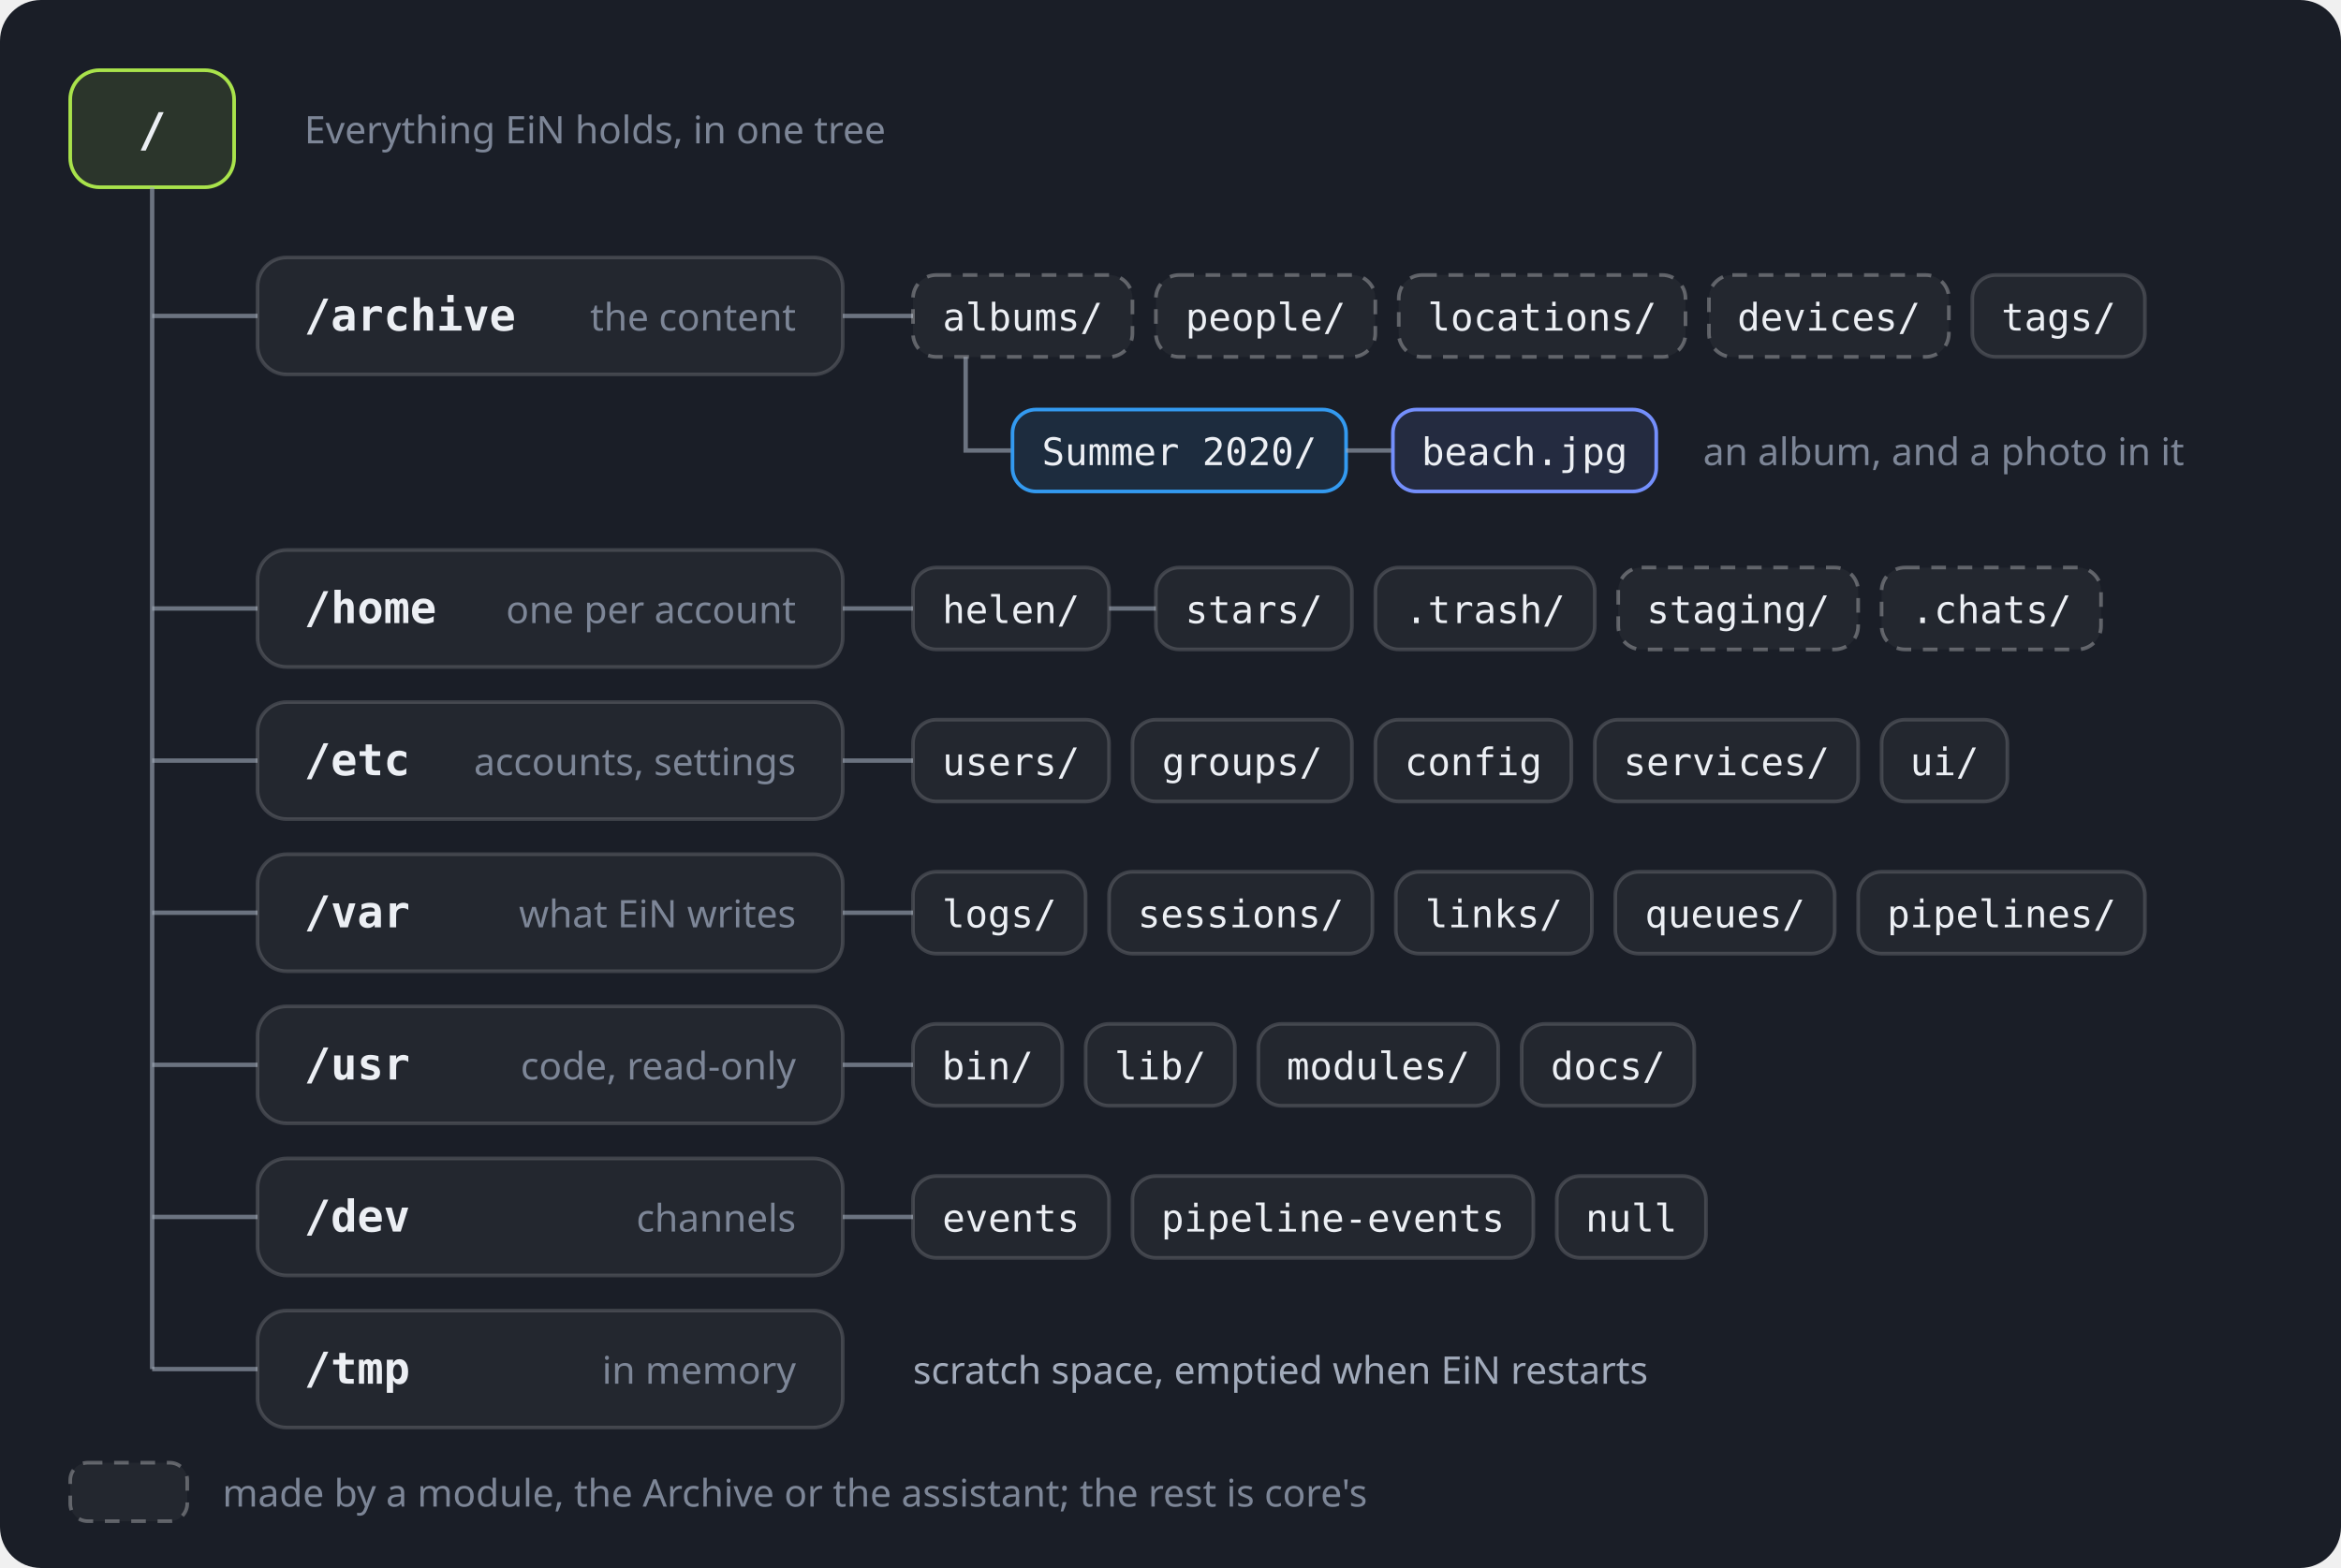
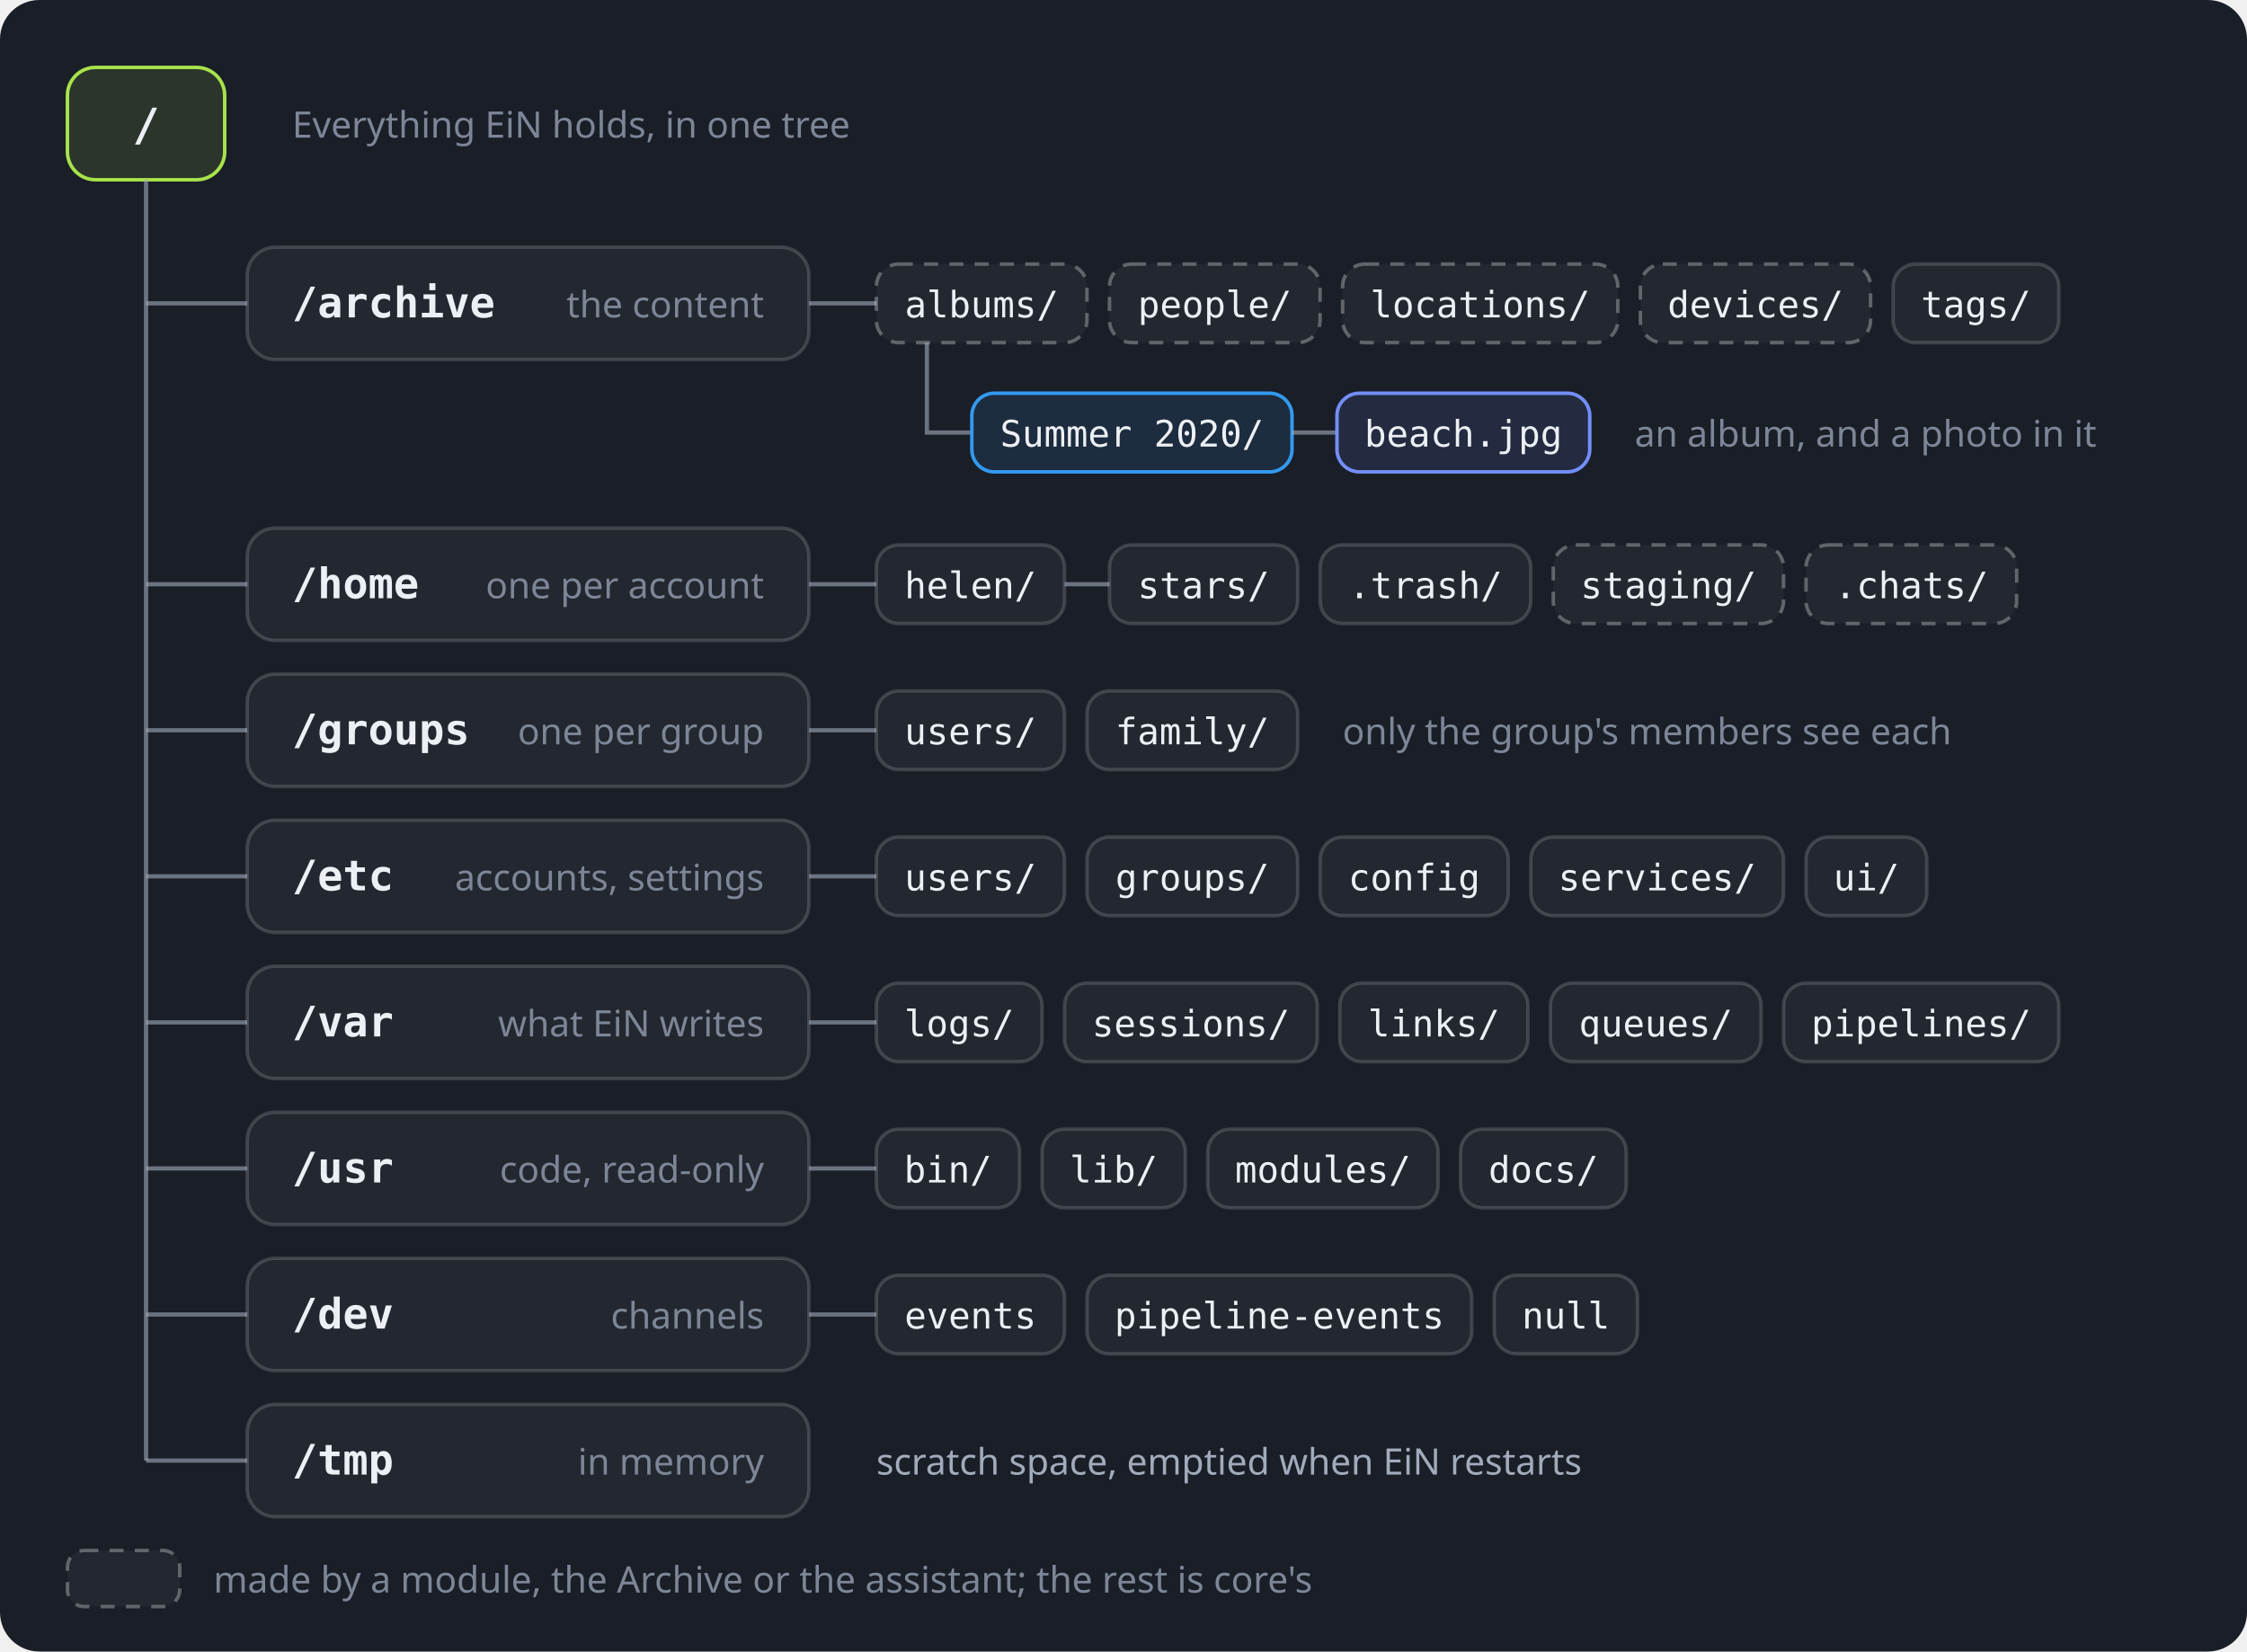
- <svg xmlns="http://www.w3.org/2000/svg" viewBox="0 0 800 536" width="800" height="536">
-   <rect width="800" height="536" rx="14" fill="#1a1e27" />
+ <svg xmlns="http://www.w3.org/2000/svg" viewBox="0 0 800 588" width="800" height="588">
+   <rect width="800" height="588" rx="14" fill="#1a1e27" />
  <rect x="24" y="24" width="56" height="40" rx="10" fill="#a9e34b" fill-opacity="0.12" stroke="#a9e34b" stroke-width="1.25" />
  <text x="52" y="50" text-anchor="middle" font-family="Fragment Mono, ui-monospace, monospace" font-size="16" font-weight="600" fill="#eceff4">/</text>
  <text x="104" y="49" font-family="Familjen Grotesk, ui-sans-serif, system-ui, sans-serif" font-size="13" fill="#7d8697">Everything EiN holds, in one tree</text>
-   <line x1="52" y1="64" x2="52" y2="468" stroke="#a2abbb" stroke-opacity="0.6" stroke-width="1.5" />
+   <line x1="52" y1="64" x2="52" y2="520" stroke="#a2abbb" stroke-opacity="0.6" stroke-width="1.5" />
  <line x1="52" y1="108" x2="88" y2="108" stroke="#a2abbb" stroke-opacity="0.6" stroke-width="1.5" />
  <rect x="88" y="88" width="200" height="40" rx="10" fill="#ffffff" fill-opacity="0.04" stroke="#ffffff" stroke-opacity="0.16" stroke-width="1.25" />
  <text x="104" y="113" font-family="Fragment Mono, ui-monospace, monospace" font-size="15" font-weight="600" fill="#eceff4">/archive</text>
  <text x="272" y="113" text-anchor="end" font-family="Familjen Grotesk, ui-sans-serif, system-ui, sans-serif" font-size="13" fill="#7d8697">the content</text>
  <line x1="288" y1="108" x2="312" y2="108" stroke="#a2abbb" stroke-opacity="0.6" stroke-width="1.5" />
  <rect x="312" y="94" width="75" height="28" rx="8" fill="#ffffff" fill-opacity="0.04" stroke="#ffffff" stroke-opacity="0.3" stroke-width="1.25" stroke-dasharray="5 4" />
  <text x="349.5" y="113" text-anchor="middle" font-family="Fragment Mono, ui-monospace, monospace" font-size="13" fill="#eceff4">albums/</text>
  <rect x="395" y="94" width="75" height="28" rx="8" fill="#ffffff" fill-opacity="0.04" stroke="#ffffff" stroke-opacity="0.3" stroke-width="1.25" stroke-dasharray="5 4" />
  <text x="432.5" y="113" text-anchor="middle" font-family="Fragment Mono, ui-monospace, monospace" font-size="13" fill="#eceff4">people/</text>
  <rect x="478" y="94" width="98" height="28" rx="8" fill="#ffffff" fill-opacity="0.04" stroke="#ffffff" stroke-opacity="0.3" stroke-width="1.25" stroke-dasharray="5 4" />
  <text x="527" y="113" text-anchor="middle" font-family="Fragment Mono, ui-monospace, monospace" font-size="13" fill="#eceff4">locations/</text>
  <rect x="584" y="94" width="82" height="28" rx="8" fill="#ffffff" fill-opacity="0.04" stroke="#ffffff" stroke-opacity="0.3" stroke-width="1.25" stroke-dasharray="5 4" />
  <text x="625" y="113" text-anchor="middle" font-family="Fragment Mono, ui-monospace, monospace" font-size="13" fill="#eceff4">devices/</text>
  <rect x="674" y="94" width="59" height="28" rx="8" fill="#ffffff" fill-opacity="0.04" stroke="#ffffff" stroke-opacity="0.16" stroke-width="1.25" />
  <text x="703.5" y="113" text-anchor="middle" font-family="Fragment Mono, ui-monospace, monospace" font-size="13" fill="#eceff4">tags/</text>
  <path d="M330,122 L330,154 L346,154" fill="none" stroke="#a2abbb" stroke-opacity="0.6" stroke-width="1.5" />
  <rect x="346" y="140" width="114" height="28" rx="8" fill="#339af0" fill-opacity="0.12" stroke="#339af0" stroke-width="1.25" />
  <text x="403" y="159" text-anchor="middle" font-family="Fragment Mono, ui-monospace, monospace" font-size="13" fill="#eceff4">Summer 2020/</text>
  <line x1="460" y1="154" x2="476" y2="154" stroke="#a2abbb" stroke-opacity="0.6" stroke-width="1.5" />
  <rect x="476" y="140" width="90" height="28" rx="8" fill="#748ffc" fill-opacity="0.12" stroke="#748ffc" stroke-width="1.25" />
  <text x="521" y="159" text-anchor="middle" font-family="Fragment Mono, ui-monospace, monospace" font-size="13" fill="#eceff4">beach.jpg</text>
  <text x="582" y="159" font-family="Familjen Grotesk, ui-sans-serif, system-ui, sans-serif" font-size="13" fill="#7d8697">an album, and a photo in it</text>
  <line x1="52" y1="208" x2="88" y2="208" stroke="#a2abbb" stroke-opacity="0.6" stroke-width="1.5" />
  <rect x="88" y="188" width="200" height="40" rx="10" fill="#ffffff" fill-opacity="0.04" stroke="#ffffff" stroke-opacity="0.16" stroke-width="1.25" />
  <text x="104" y="213" font-family="Fragment Mono, ui-monospace, monospace" font-size="15" font-weight="600" fill="#eceff4">/home</text>
  <text x="272" y="213" text-anchor="end" font-family="Familjen Grotesk, ui-sans-serif, system-ui, sans-serif" font-size="13" fill="#7d8697">one per account</text>
  <line x1="288" y1="208" x2="312" y2="208" stroke="#a2abbb" stroke-opacity="0.6" stroke-width="1.5" />
  <rect x="312" y="194" width="67" height="28" rx="8" fill="#ffffff" fill-opacity="0.04" stroke="#ffffff" stroke-opacity="0.16" stroke-width="1.25" />
  <text x="345.5" y="213" text-anchor="middle" font-family="Fragment Mono, ui-monospace, monospace" font-size="13" fill="#eceff4">helen/</text>
  <line x1="379" y1="208" x2="395" y2="208" stroke="#a2abbb" stroke-opacity="0.6" stroke-width="1.5" />
  <rect x="395" y="194" width="67" height="28" rx="8" fill="#ffffff" fill-opacity="0.04" stroke="#ffffff" stroke-opacity="0.16" stroke-width="1.25" />
  <text x="428.5" y="213" text-anchor="middle" font-family="Fragment Mono, ui-monospace, monospace" font-size="13" fill="#eceff4">stars/</text>
  <rect x="470" y="194" width="75" height="28" rx="8" fill="#ffffff" fill-opacity="0.04" stroke="#ffffff" stroke-opacity="0.16" stroke-width="1.25" />
  <text x="507.5" y="213" text-anchor="middle" font-family="Fragment Mono, ui-monospace, monospace" font-size="13" fill="#eceff4">.trash/</text>
  <rect x="553" y="194" width="82" height="28" rx="8" fill="#ffffff" fill-opacity="0.04" stroke="#ffffff" stroke-opacity="0.3" stroke-width="1.25" stroke-dasharray="5 4" />
  <text x="594" y="213" text-anchor="middle" font-family="Fragment Mono, ui-monospace, monospace" font-size="13" fill="#eceff4">staging/</text>
  <rect x="643" y="194" width="75" height="28" rx="8" fill="#ffffff" fill-opacity="0.04" stroke="#ffffff" stroke-opacity="0.3" stroke-width="1.25" stroke-dasharray="5 4" />
  <text x="680.5" y="213" text-anchor="middle" font-family="Fragment Mono, ui-monospace, monospace" font-size="13" fill="#eceff4">.chats/</text>
  <line x1="52" y1="260" x2="88" y2="260" stroke="#a2abbb" stroke-opacity="0.6" stroke-width="1.5" />
  <rect x="88" y="240" width="200" height="40" rx="10" fill="#ffffff" fill-opacity="0.04" stroke="#ffffff" stroke-opacity="0.16" stroke-width="1.25" />
-   <text x="104" y="265" font-family="Fragment Mono, ui-monospace, monospace" font-size="15" font-weight="600" fill="#eceff4">/etc</text>
-   <text x="272" y="265" text-anchor="end" font-family="Familjen Grotesk, ui-sans-serif, system-ui, sans-serif" font-size="13" fill="#7d8697">accounts, settings</text>
+   <text x="104" y="265" font-family="Fragment Mono, ui-monospace, monospace" font-size="15" font-weight="600" fill="#eceff4">/groups</text>
+   <text x="272" y="265" text-anchor="end" font-family="Familjen Grotesk, ui-sans-serif, system-ui, sans-serif" font-size="13" fill="#7d8697">one per group</text>
  <line x1="288" y1="260" x2="312" y2="260" stroke="#a2abbb" stroke-opacity="0.6" stroke-width="1.5" />
  <rect x="312" y="246" width="67" height="28" rx="8" fill="#ffffff" fill-opacity="0.04" stroke="#ffffff" stroke-opacity="0.16" stroke-width="1.25" />
  <text x="345.5" y="265" text-anchor="middle" font-family="Fragment Mono, ui-monospace, monospace" font-size="13" fill="#eceff4">users/</text>
  <rect x="387" y="246" width="75" height="28" rx="8" fill="#ffffff" fill-opacity="0.04" stroke="#ffffff" stroke-opacity="0.16" stroke-width="1.25" />
-   <text x="424.5" y="265" text-anchor="middle" font-family="Fragment Mono, ui-monospace, monospace" font-size="13" fill="#eceff4">groups/</text>
-   <rect x="470" y="246" width="67" height="28" rx="8" fill="#ffffff" fill-opacity="0.04" stroke="#ffffff" stroke-opacity="0.16" stroke-width="1.25" />
-   <text x="503.5" y="265" text-anchor="middle" font-family="Fragment Mono, ui-monospace, monospace" font-size="13" fill="#eceff4">config</text>
-   <rect x="545" y="246" width="90" height="28" rx="8" fill="#ffffff" fill-opacity="0.04" stroke="#ffffff" stroke-opacity="0.16" stroke-width="1.25" />
-   <text x="590" y="265" text-anchor="middle" font-family="Fragment Mono, ui-monospace, monospace" font-size="13" fill="#eceff4">services/</text>
-   <rect x="643" y="246" width="43" height="28" rx="8" fill="#ffffff" fill-opacity="0.04" stroke="#ffffff" stroke-opacity="0.16" stroke-width="1.25" />
-   <text x="664.5" y="265" text-anchor="middle" font-family="Fragment Mono, ui-monospace, monospace" font-size="13" fill="#eceff4">ui/</text>
+   <text x="424.5" y="265" text-anchor="middle" font-family="Fragment Mono, ui-monospace, monospace" font-size="13" fill="#eceff4">family/</text>
+   <text x="478" y="265" font-family="Familjen Grotesk, ui-sans-serif, system-ui, sans-serif" font-size="13" fill="#7d8697">only the group's members see each</text>
  <line x1="52" y1="312" x2="88" y2="312" stroke="#a2abbb" stroke-opacity="0.6" stroke-width="1.5" />
  <rect x="88" y="292" width="200" height="40" rx="10" fill="#ffffff" fill-opacity="0.04" stroke="#ffffff" stroke-opacity="0.16" stroke-width="1.25" />
-   <text x="104" y="317" font-family="Fragment Mono, ui-monospace, monospace" font-size="15" font-weight="600" fill="#eceff4">/var</text>
-   <text x="272" y="317" text-anchor="end" font-family="Familjen Grotesk, ui-sans-serif, system-ui, sans-serif" font-size="13" fill="#7d8697">what EiN writes</text>
+   <text x="104" y="317" font-family="Fragment Mono, ui-monospace, monospace" font-size="15" font-weight="600" fill="#eceff4">/etc</text>
+   <text x="272" y="317" text-anchor="end" font-family="Familjen Grotesk, ui-sans-serif, system-ui, sans-serif" font-size="13" fill="#7d8697">accounts, settings</text>
  <line x1="288" y1="312" x2="312" y2="312" stroke="#a2abbb" stroke-opacity="0.6" stroke-width="1.5" />
-   <rect x="312" y="298" width="59" height="28" rx="8" fill="#ffffff" fill-opacity="0.04" stroke="#ffffff" stroke-opacity="0.16" stroke-width="1.25" />
-   <text x="341.5" y="317" text-anchor="middle" font-family="Fragment Mono, ui-monospace, monospace" font-size="13" fill="#eceff4">logs/</text>
-   <rect x="379" y="298" width="90" height="28" rx="8" fill="#ffffff" fill-opacity="0.04" stroke="#ffffff" stroke-opacity="0.16" stroke-width="1.25" />
-   <text x="424" y="317" text-anchor="middle" font-family="Fragment Mono, ui-monospace, monospace" font-size="13" fill="#eceff4">sessions/</text>
-   <rect x="477" y="298" width="67" height="28" rx="8" fill="#ffffff" fill-opacity="0.04" stroke="#ffffff" stroke-opacity="0.16" stroke-width="1.25" />
-   <text x="510.5" y="317" text-anchor="middle" font-family="Fragment Mono, ui-monospace, monospace" font-size="13" fill="#eceff4">links/</text>
-   <rect x="552" y="298" width="75" height="28" rx="8" fill="#ffffff" fill-opacity="0.04" stroke="#ffffff" stroke-opacity="0.16" stroke-width="1.25" />
-   <text x="589.5" y="317" text-anchor="middle" font-family="Fragment Mono, ui-monospace, monospace" font-size="13" fill="#eceff4">queues/</text>
-   <rect x="635" y="298" width="98" height="28" rx="8" fill="#ffffff" fill-opacity="0.04" stroke="#ffffff" stroke-opacity="0.16" stroke-width="1.25" />
-   <text x="684" y="317" text-anchor="middle" font-family="Fragment Mono, ui-monospace, monospace" font-size="13" fill="#eceff4">pipelines/</text>
+   <rect x="312" y="298" width="67" height="28" rx="8" fill="#ffffff" fill-opacity="0.04" stroke="#ffffff" stroke-opacity="0.16" stroke-width="1.25" />
+   <text x="345.5" y="317" text-anchor="middle" font-family="Fragment Mono, ui-monospace, monospace" font-size="13" fill="#eceff4">users/</text>
+   <rect x="387" y="298" width="75" height="28" rx="8" fill="#ffffff" fill-opacity="0.04" stroke="#ffffff" stroke-opacity="0.16" stroke-width="1.25" />
+   <text x="424.5" y="317" text-anchor="middle" font-family="Fragment Mono, ui-monospace, monospace" font-size="13" fill="#eceff4">groups/</text>
+   <rect x="470" y="298" width="67" height="28" rx="8" fill="#ffffff" fill-opacity="0.04" stroke="#ffffff" stroke-opacity="0.16" stroke-width="1.25" />
+   <text x="503.5" y="317" text-anchor="middle" font-family="Fragment Mono, ui-monospace, monospace" font-size="13" fill="#eceff4">config</text>
+   <rect x="545" y="298" width="90" height="28" rx="8" fill="#ffffff" fill-opacity="0.04" stroke="#ffffff" stroke-opacity="0.16" stroke-width="1.25" />
+   <text x="590" y="317" text-anchor="middle" font-family="Fragment Mono, ui-monospace, monospace" font-size="13" fill="#eceff4">services/</text>
+   <rect x="643" y="298" width="43" height="28" rx="8" fill="#ffffff" fill-opacity="0.04" stroke="#ffffff" stroke-opacity="0.16" stroke-width="1.25" />
+   <text x="664.5" y="317" text-anchor="middle" font-family="Fragment Mono, ui-monospace, monospace" font-size="13" fill="#eceff4">ui/</text>
  <line x1="52" y1="364" x2="88" y2="364" stroke="#a2abbb" stroke-opacity="0.6" stroke-width="1.5" />
  <rect x="88" y="344" width="200" height="40" rx="10" fill="#ffffff" fill-opacity="0.04" stroke="#ffffff" stroke-opacity="0.16" stroke-width="1.25" />
-   <text x="104" y="369" font-family="Fragment Mono, ui-monospace, monospace" font-size="15" font-weight="600" fill="#eceff4">/usr</text>
-   <text x="272" y="369" text-anchor="end" font-family="Familjen Grotesk, ui-sans-serif, system-ui, sans-serif" font-size="13" fill="#7d8697">code, read-only</text>
+   <text x="104" y="369" font-family="Fragment Mono, ui-monospace, monospace" font-size="15" font-weight="600" fill="#eceff4">/var</text>
+   <text x="272" y="369" text-anchor="end" font-family="Familjen Grotesk, ui-sans-serif, system-ui, sans-serif" font-size="13" fill="#7d8697">what EiN writes</text>
  <line x1="288" y1="364" x2="312" y2="364" stroke="#a2abbb" stroke-opacity="0.6" stroke-width="1.5" />
-   <rect x="312" y="350" width="51" height="28" rx="8" fill="#ffffff" fill-opacity="0.04" stroke="#ffffff" stroke-opacity="0.16" stroke-width="1.25" />
-   <text x="337.5" y="369" text-anchor="middle" font-family="Fragment Mono, ui-monospace, monospace" font-size="13" fill="#eceff4">bin/</text>
-   <rect x="371" y="350" width="51" height="28" rx="8" fill="#ffffff" fill-opacity="0.04" stroke="#ffffff" stroke-opacity="0.16" stroke-width="1.25" />
-   <text x="396.5" y="369" text-anchor="middle" font-family="Fragment Mono, ui-monospace, monospace" font-size="13" fill="#eceff4">lib/</text>
-   <rect x="430" y="350" width="82" height="28" rx="8" fill="#ffffff" fill-opacity="0.04" stroke="#ffffff" stroke-opacity="0.16" stroke-width="1.25" />
-   <text x="471" y="369" text-anchor="middle" font-family="Fragment Mono, ui-monospace, monospace" font-size="13" fill="#eceff4">modules/</text>
-   <rect x="520" y="350" width="59" height="28" rx="8" fill="#ffffff" fill-opacity="0.04" stroke="#ffffff" stroke-opacity="0.16" stroke-width="1.25" />
-   <text x="549.5" y="369" text-anchor="middle" font-family="Fragment Mono, ui-monospace, monospace" font-size="13" fill="#eceff4">docs/</text>
+   <rect x="312" y="350" width="59" height="28" rx="8" fill="#ffffff" fill-opacity="0.04" stroke="#ffffff" stroke-opacity="0.16" stroke-width="1.25" />
+   <text x="341.5" y="369" text-anchor="middle" font-family="Fragment Mono, ui-monospace, monospace" font-size="13" fill="#eceff4">logs/</text>
+   <rect x="379" y="350" width="90" height="28" rx="8" fill="#ffffff" fill-opacity="0.04" stroke="#ffffff" stroke-opacity="0.16" stroke-width="1.25" />
+   <text x="424" y="369" text-anchor="middle" font-family="Fragment Mono, ui-monospace, monospace" font-size="13" fill="#eceff4">sessions/</text>
+   <rect x="477" y="350" width="67" height="28" rx="8" fill="#ffffff" fill-opacity="0.04" stroke="#ffffff" stroke-opacity="0.16" stroke-width="1.25" />
+   <text x="510.5" y="369" text-anchor="middle" font-family="Fragment Mono, ui-monospace, monospace" font-size="13" fill="#eceff4">links/</text>
+   <rect x="552" y="350" width="75" height="28" rx="8" fill="#ffffff" fill-opacity="0.04" stroke="#ffffff" stroke-opacity="0.16" stroke-width="1.25" />
+   <text x="589.5" y="369" text-anchor="middle" font-family="Fragment Mono, ui-monospace, monospace" font-size="13" fill="#eceff4">queues/</text>
+   <rect x="635" y="350" width="98" height="28" rx="8" fill="#ffffff" fill-opacity="0.04" stroke="#ffffff" stroke-opacity="0.16" stroke-width="1.25" />
+   <text x="684" y="369" text-anchor="middle" font-family="Fragment Mono, ui-monospace, monospace" font-size="13" fill="#eceff4">pipelines/</text>
  <line x1="52" y1="416" x2="88" y2="416" stroke="#a2abbb" stroke-opacity="0.6" stroke-width="1.5" />
  <rect x="88" y="396" width="200" height="40" rx="10" fill="#ffffff" fill-opacity="0.04" stroke="#ffffff" stroke-opacity="0.16" stroke-width="1.25" />
-   <text x="104" y="421" font-family="Fragment Mono, ui-monospace, monospace" font-size="15" font-weight="600" fill="#eceff4">/dev</text>
-   <text x="272" y="421" text-anchor="end" font-family="Familjen Grotesk, ui-sans-serif, system-ui, sans-serif" font-size="13" fill="#7d8697">channels</text>
+   <text x="104" y="421" font-family="Fragment Mono, ui-monospace, monospace" font-size="15" font-weight="600" fill="#eceff4">/usr</text>
+   <text x="272" y="421" text-anchor="end" font-family="Familjen Grotesk, ui-sans-serif, system-ui, sans-serif" font-size="13" fill="#7d8697">code, read-only</text>
  <line x1="288" y1="416" x2="312" y2="416" stroke="#a2abbb" stroke-opacity="0.6" stroke-width="1.5" />
-   <rect x="312" y="402" width="67" height="28" rx="8" fill="#ffffff" fill-opacity="0.04" stroke="#ffffff" stroke-opacity="0.16" stroke-width="1.25" />
-   <text x="345.5" y="421" text-anchor="middle" font-family="Fragment Mono, ui-monospace, monospace" font-size="13" fill="#eceff4">events</text>
-   <rect x="387" y="402" width="137" height="28" rx="8" fill="#ffffff" fill-opacity="0.04" stroke="#ffffff" stroke-opacity="0.16" stroke-width="1.25" />
-   <text x="455.5" y="421" text-anchor="middle" font-family="Fragment Mono, ui-monospace, monospace" font-size="13" fill="#eceff4">pipeline-events</text>
-   <rect x="532" y="402" width="51" height="28" rx="8" fill="#ffffff" fill-opacity="0.04" stroke="#ffffff" stroke-opacity="0.16" stroke-width="1.25" />
-   <text x="557.5" y="421" text-anchor="middle" font-family="Fragment Mono, ui-monospace, monospace" font-size="13" fill="#eceff4">null</text>
+   <rect x="312" y="402" width="51" height="28" rx="8" fill="#ffffff" fill-opacity="0.04" stroke="#ffffff" stroke-opacity="0.16" stroke-width="1.25" />
+   <text x="337.5" y="421" text-anchor="middle" font-family="Fragment Mono, ui-monospace, monospace" font-size="13" fill="#eceff4">bin/</text>
+   <rect x="371" y="402" width="51" height="28" rx="8" fill="#ffffff" fill-opacity="0.04" stroke="#ffffff" stroke-opacity="0.16" stroke-width="1.25" />
+   <text x="396.5" y="421" text-anchor="middle" font-family="Fragment Mono, ui-monospace, monospace" font-size="13" fill="#eceff4">lib/</text>
+   <rect x="430" y="402" width="82" height="28" rx="8" fill="#ffffff" fill-opacity="0.04" stroke="#ffffff" stroke-opacity="0.16" stroke-width="1.25" />
+   <text x="471" y="421" text-anchor="middle" font-family="Fragment Mono, ui-monospace, monospace" font-size="13" fill="#eceff4">modules/</text>
+   <rect x="520" y="402" width="59" height="28" rx="8" fill="#ffffff" fill-opacity="0.04" stroke="#ffffff" stroke-opacity="0.16" stroke-width="1.25" />
+   <text x="549.5" y="421" text-anchor="middle" font-family="Fragment Mono, ui-monospace, monospace" font-size="13" fill="#eceff4">docs/</text>
  <line x1="52" y1="468" x2="88" y2="468" stroke="#a2abbb" stroke-opacity="0.6" stroke-width="1.5" />
  <rect x="88" y="448" width="200" height="40" rx="10" fill="#ffffff" fill-opacity="0.04" stroke="#ffffff" stroke-opacity="0.16" stroke-width="1.25" />
-   <text x="104" y="473" font-family="Fragment Mono, ui-monospace, monospace" font-size="15" font-weight="600" fill="#eceff4">/tmp</text>
-   <text x="272" y="473" text-anchor="end" font-family="Familjen Grotesk, ui-sans-serif, system-ui, sans-serif" font-size="13" fill="#7d8697">in memory</text>
-   <text x="312" y="473" font-family="Familjen Grotesk, ui-sans-serif, system-ui, sans-serif" font-size="13" fill="#a2abbb">scratch space, emptied when EiN restarts</text>
-   <rect x="24" y="500" width="40" height="20" rx="6" fill="#ffffff" fill-opacity="0.04" stroke="#ffffff" stroke-opacity="0.3" stroke-width="1.25" stroke-dasharray="5 4" />
-   <text x="76" y="515" font-family="Familjen Grotesk, ui-sans-serif, system-ui, sans-serif" font-size="13" fill="#7d8697">made by a module, the Archive or the assistant; the rest is core's</text>
+   <text x="104" y="473" font-family="Fragment Mono, ui-monospace, monospace" font-size="15" font-weight="600" fill="#eceff4">/dev</text>
+   <text x="272" y="473" text-anchor="end" font-family="Familjen Grotesk, ui-sans-serif, system-ui, sans-serif" font-size="13" fill="#7d8697">channels</text>
+   <line x1="288" y1="468" x2="312" y2="468" stroke="#a2abbb" stroke-opacity="0.6" stroke-width="1.5" />
+   <rect x="312" y="454" width="67" height="28" rx="8" fill="#ffffff" fill-opacity="0.04" stroke="#ffffff" stroke-opacity="0.16" stroke-width="1.25" />
+   <text x="345.5" y="473" text-anchor="middle" font-family="Fragment Mono, ui-monospace, monospace" font-size="13" fill="#eceff4">events</text>
+   <rect x="387" y="454" width="137" height="28" rx="8" fill="#ffffff" fill-opacity="0.04" stroke="#ffffff" stroke-opacity="0.16" stroke-width="1.25" />
+   <text x="455.5" y="473" text-anchor="middle" font-family="Fragment Mono, ui-monospace, monospace" font-size="13" fill="#eceff4">pipeline-events</text>
+   <rect x="532" y="454" width="51" height="28" rx="8" fill="#ffffff" fill-opacity="0.04" stroke="#ffffff" stroke-opacity="0.16" stroke-width="1.25" />
+   <text x="557.5" y="473" text-anchor="middle" font-family="Fragment Mono, ui-monospace, monospace" font-size="13" fill="#eceff4">null</text>
+   <line x1="52" y1="520" x2="88" y2="520" stroke="#a2abbb" stroke-opacity="0.6" stroke-width="1.5" />
+   <rect x="88" y="500" width="200" height="40" rx="10" fill="#ffffff" fill-opacity="0.04" stroke="#ffffff" stroke-opacity="0.16" stroke-width="1.25" />
+   <text x="104" y="525" font-family="Fragment Mono, ui-monospace, monospace" font-size="15" font-weight="600" fill="#eceff4">/tmp</text>
+   <text x="272" y="525" text-anchor="end" font-family="Familjen Grotesk, ui-sans-serif, system-ui, sans-serif" font-size="13" fill="#7d8697">in memory</text>
+   <text x="312" y="525" font-family="Familjen Grotesk, ui-sans-serif, system-ui, sans-serif" font-size="13" fill="#a2abbb">scratch space, emptied when EiN restarts</text>
+   <rect x="24" y="552" width="40" height="20" rx="6" fill="#ffffff" fill-opacity="0.04" stroke="#ffffff" stroke-opacity="0.3" stroke-width="1.25" stroke-dasharray="5 4" />
+   <text x="76" y="567" font-family="Familjen Grotesk, ui-sans-serif, system-ui, sans-serif" font-size="13" fill="#7d8697">made by a module, the Archive or the assistant; the rest is core's</text>
</svg>
